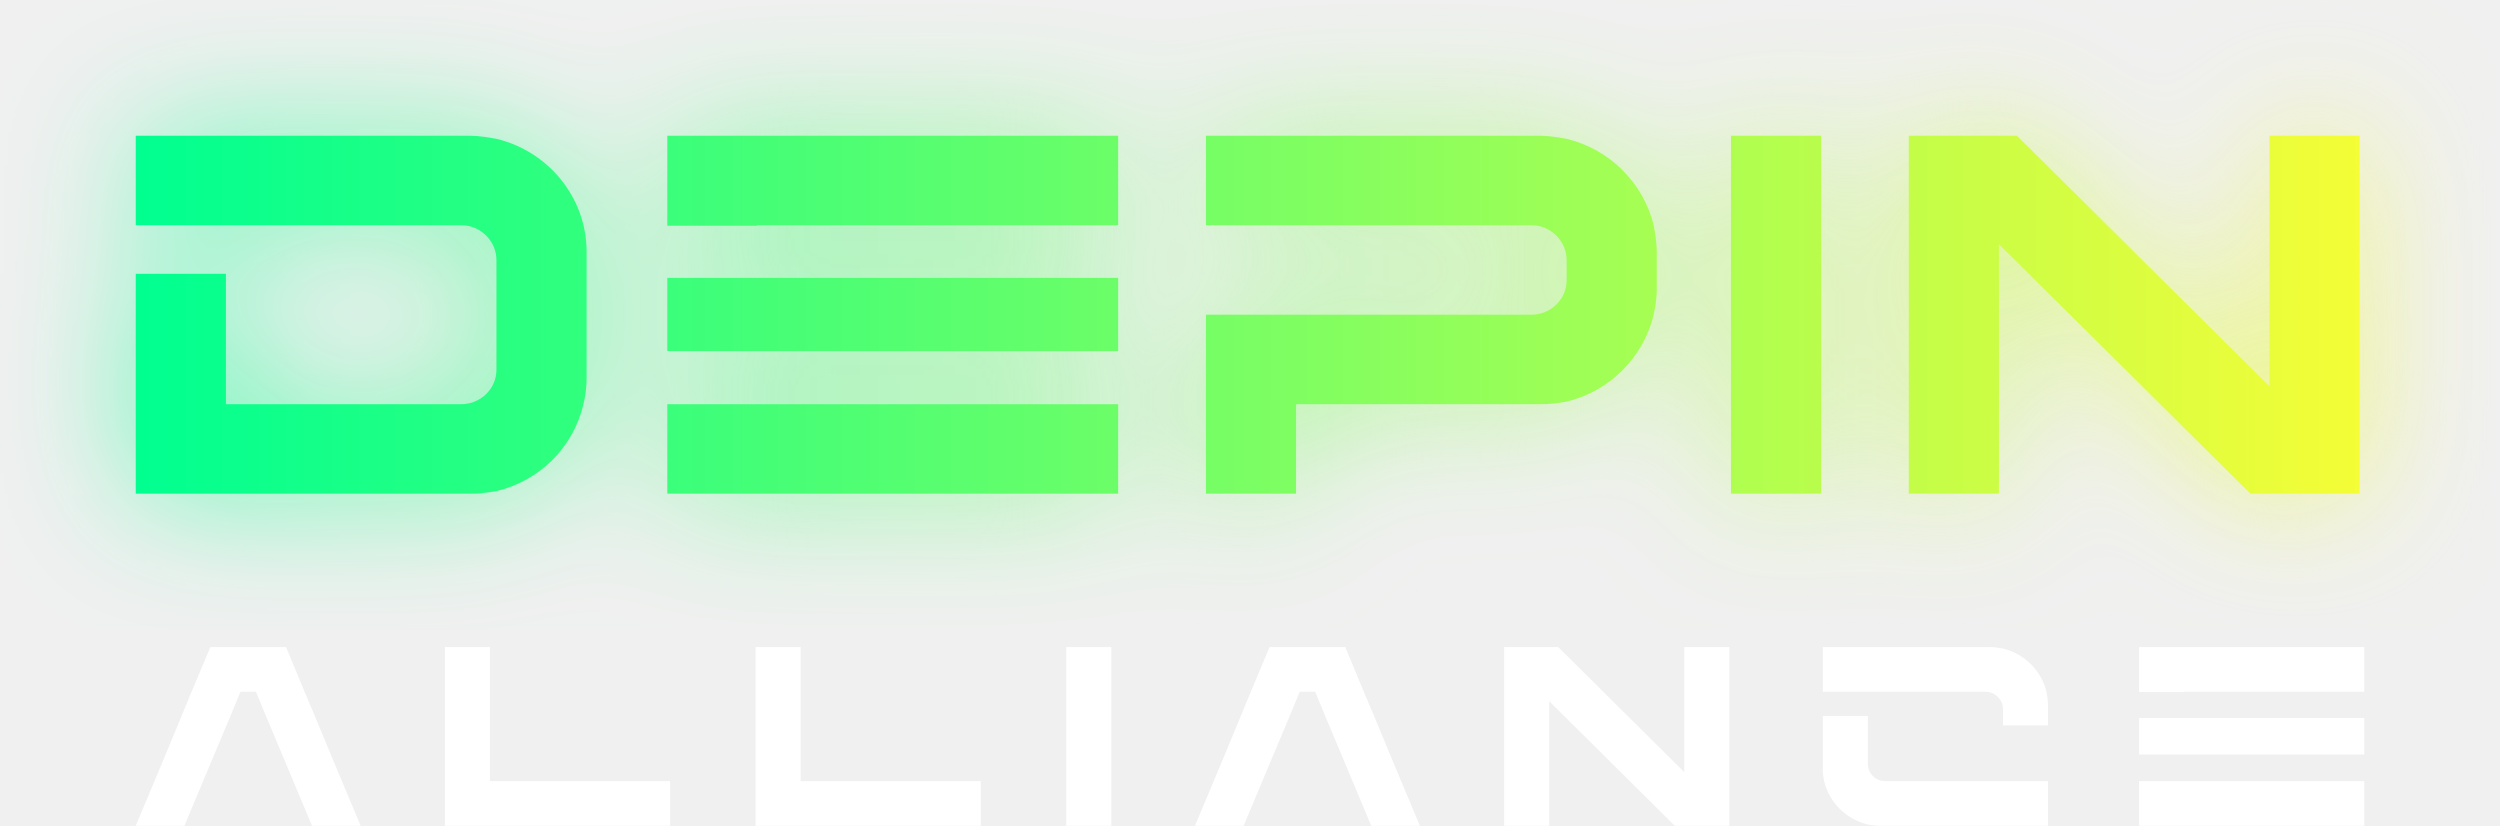
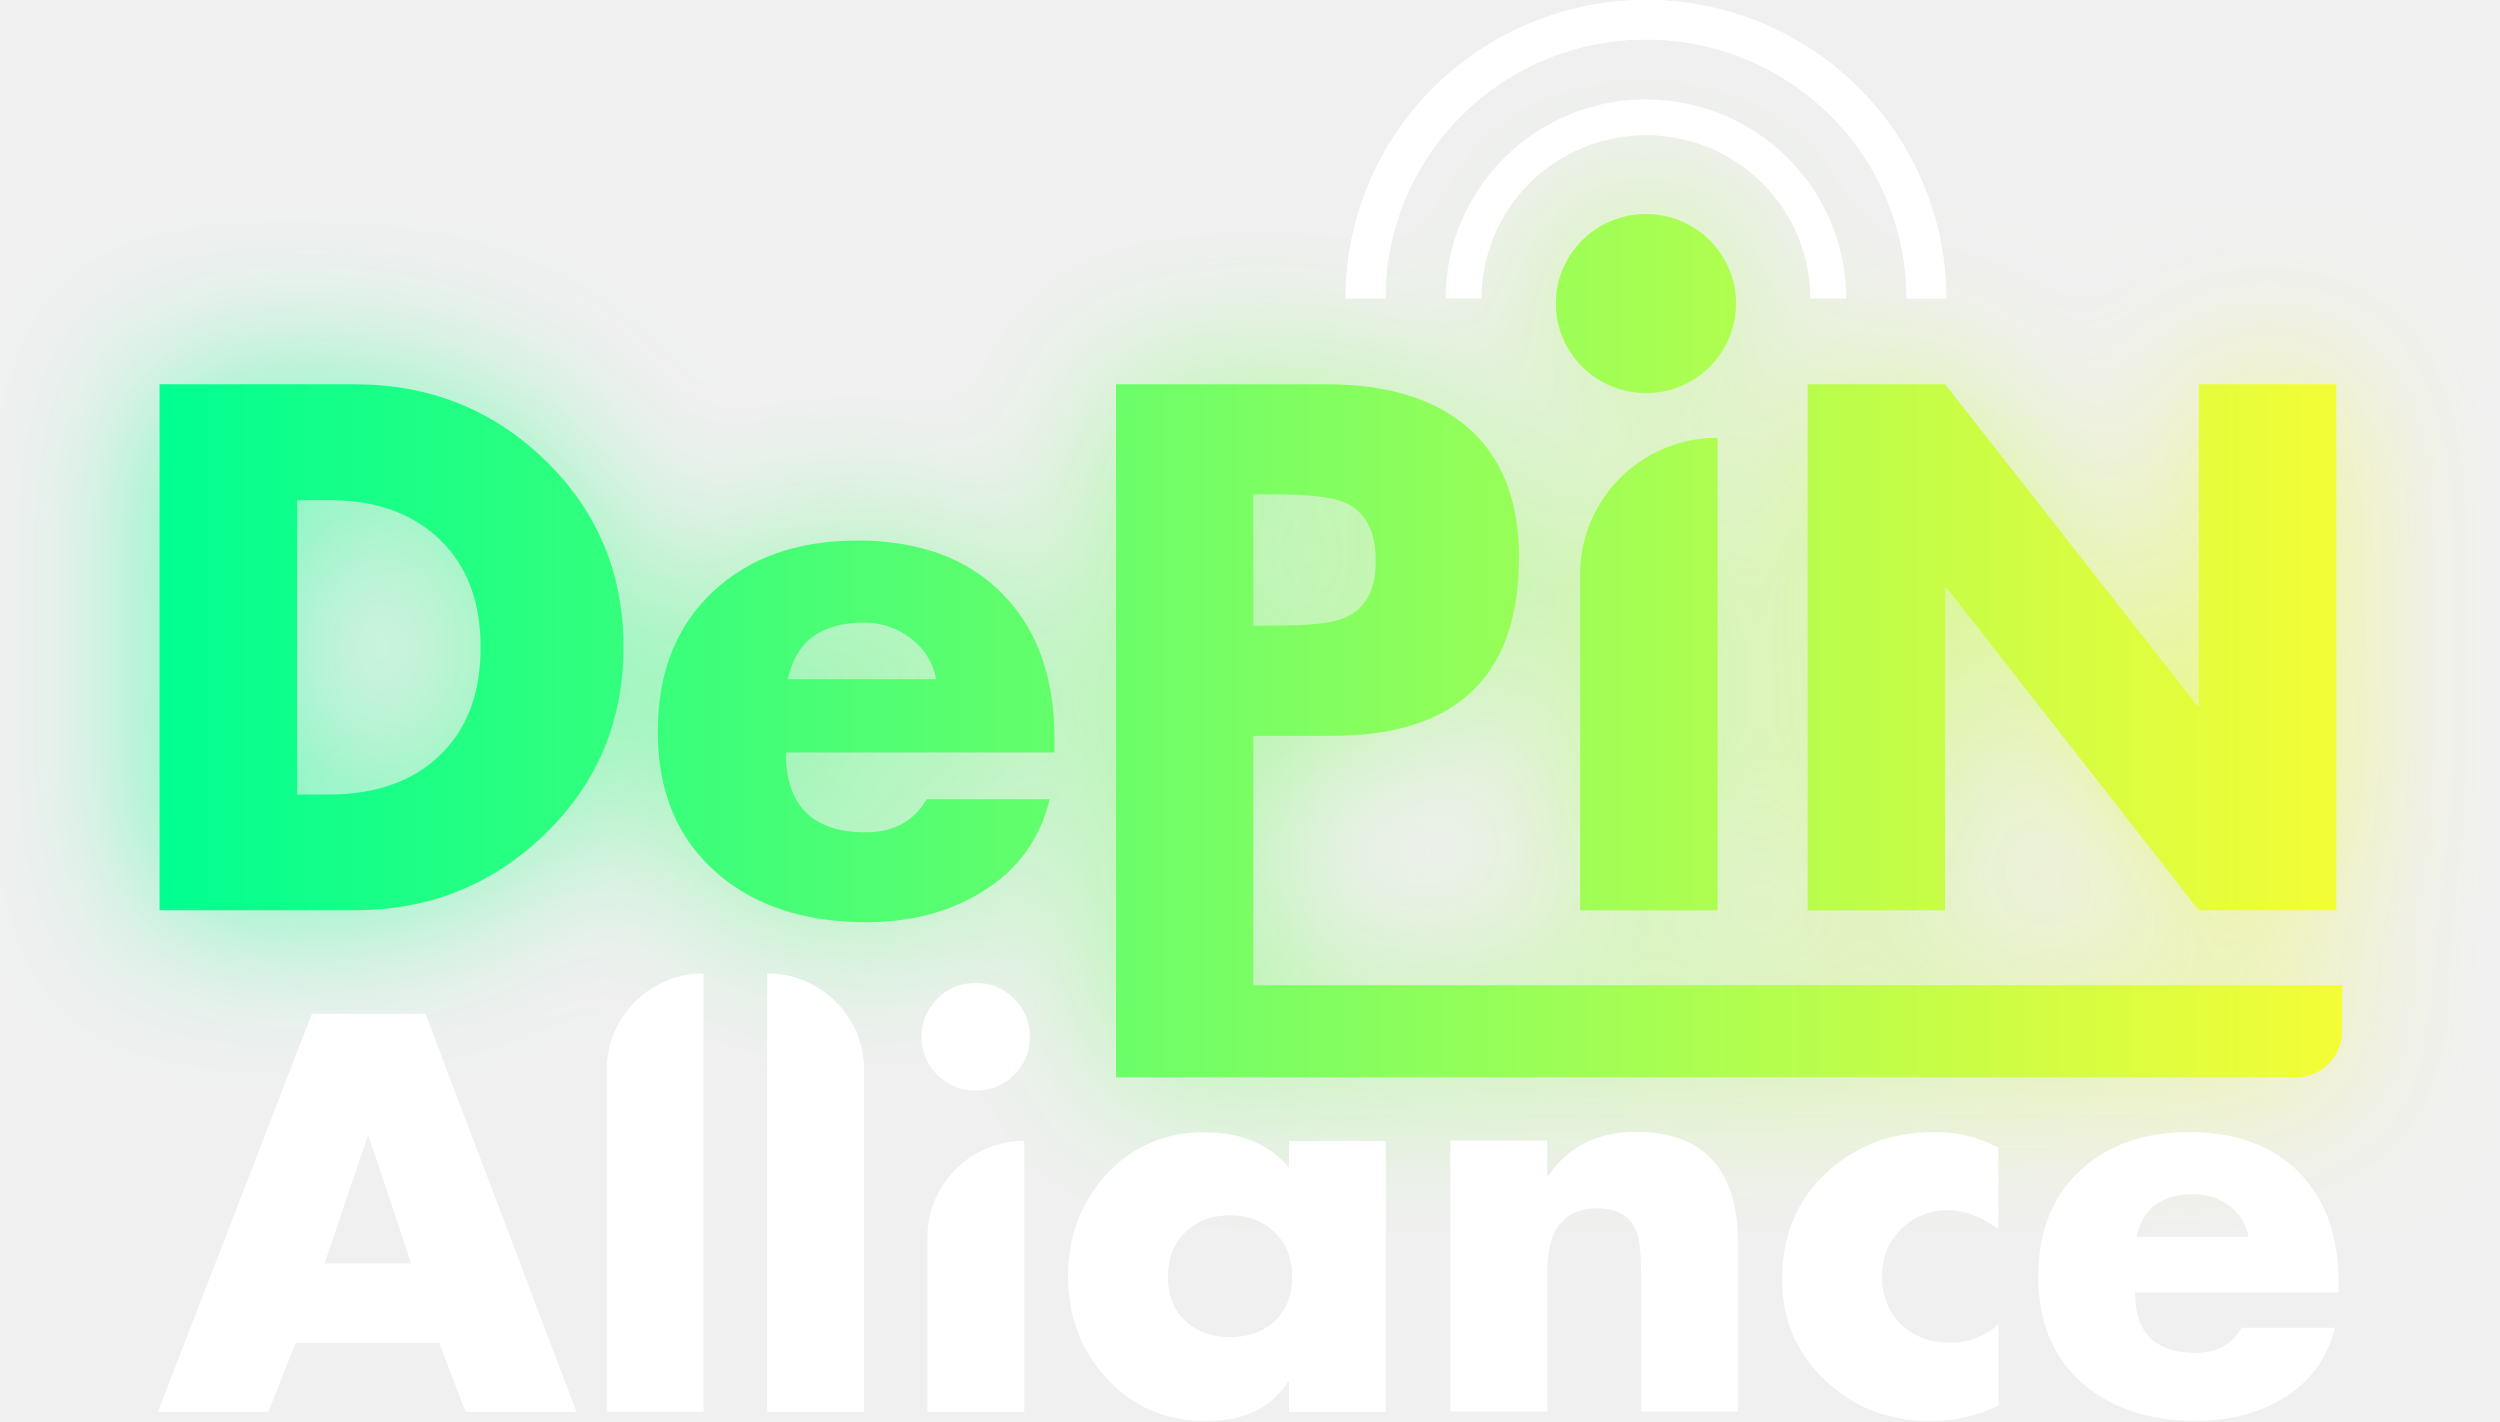
- <svg xmlns="http://www.w3.org/2000/svg" width="221" height="73" viewBox="0 0 221 73" fill="none">
-   <g opacity="0.6" filter="url(#filter0_f_2007_292)">
-     <path fill-rule="evenodd" clip-rule="evenodd" d="M51.855 22.26C51.855 17.424 48.439 13.356 43.884 12.271C43.11 12.136 42.336 12 41.516 12H12V19.91H40.787C42.472 19.91 43.884 21.311 43.884 22.983V32.701C43.884 34.373 42.472 35.729 40.787 35.729H19.971V24.203H12V43.639H41.516C41.88 43.639 42.245 43.639 42.563 43.594C43.019 43.548 43.429 43.503 43.884 43.413C47.711 42.509 50.717 39.526 51.582 35.684C51.764 34.961 51.855 34.192 51.855 33.424V22.26ZM58.99 12H98.846V19.91H66.961V19.955H58.99V12ZM58.99 24.565H98.846V31.029H66.961H58.99V24.565ZM58.99 35.729H98.846V43.639H58.99V35.729ZM146.459 22.26C146.459 21.446 146.322 20.678 146.185 19.91C145.275 16.158 142.268 13.175 138.488 12.271C137.713 12.136 136.939 12 136.119 12H106.603V19.91H135.39C137.076 19.91 138.488 21.311 138.488 22.983V24.791C138.488 26.463 137.076 27.819 135.39 27.819H106.603V43.639H114.574V35.729H136.119C136.484 35.729 136.848 35.729 137.167 35.684C137.622 35.639 138.032 35.593 138.488 35.503C142.268 34.599 145.275 31.616 146.185 27.819V27.774C146.368 27.051 146.459 26.283 146.459 25.514V22.26ZM160.986 43.639H153.015V12H160.986V43.639ZM200.619 12H208.591V43.639H198.934L176.706 21.582V43.639H168.735V12H178.3L200.619 34.147V12Z" fill="url(#paint0_linear_2007_292)" />
+ <svg xmlns="http://www.w3.org/2000/svg" width="190" height="108" viewBox="0 0 190 108" fill="none">
+   <g opacity="0.6" filter="url(#filter0_f_2202_10778)">
+     <path fill-rule="evenodd" clip-rule="evenodd" d="M124.963 29.873C128.744 29.873 131.809 26.827 131.809 23.069C131.809 19.311 128.744 16.265 124.963 16.265C121.182 16.265 118.117 19.311 118.117 23.069C118.117 26.827 121.182 29.873 124.963 29.873ZM12 29.205V69.178H26.806C32.466 69.178 37.297 67.26 41.27 63.411C45.257 59.547 47.258 54.803 47.258 49.192C47.258 43.567 45.271 38.822 41.298 34.973C37.325 31.123 32.495 29.205 26.821 29.205H12ZM22.447 60.385V38.013H24.934C28.436 38.013 31.223 39.007 33.295 41.01C35.367 42.998 36.396 45.726 36.396 49.192C36.396 52.715 35.353 55.456 33.266 57.431C31.194 59.405 28.378 60.385 24.82 60.385H22.447ZM71.011 51.621H59.749C60.335 48.765 62.265 47.331 65.509 47.316C66.852 47.316 68.039 47.714 69.082 48.51C70.125 49.291 70.768 50.328 71.011 51.621ZM80.015 57.189V56.181C80.015 51.493 78.7 47.8 76.042 45.115C73.398 42.43 69.725 41.081 65.023 41.081C60.478 41.081 56.834 42.373 54.075 44.944C51.26 47.572 49.859 51.123 49.859 55.612C49.859 60.186 51.374 63.78 54.39 66.38C57.248 68.851 61.021 70.087 65.695 70.087C69.053 70.087 71.955 69.334 74.427 67.829C77.171 66.181 78.915 63.809 79.644 60.74H70.297C69.325 62.416 67.781 63.255 65.666 63.255C61.622 63.255 59.592 61.223 59.592 57.189H80.015ZM130.408 33.268V69.178H119.961V43.652C119.961 37.913 124.635 33.268 130.408 33.268ZM147.701 29.205H137.254V69.178H147.701V44.689H147.83L166.98 69.178H177.428V29.205H166.98V53.652H166.881L147.701 29.205ZM95.121 55.925V74.874H177.871V78.369C177.871 80.315 176.299 81.877 174.355 81.877H84.689V74.874V29.205H100.681C105.212 29.205 108.742 30.257 111.257 32.345C113.958 34.603 115.316 37.941 115.316 42.359C115.316 51.408 110.571 55.925 101.067 55.925H95.121ZM96.894 37.572H95.121V47.544H96.894C99.438 47.544 101.167 47.345 102.082 46.947C103.639 46.266 104.425 44.845 104.425 42.672C104.425 40.427 103.682 38.95 102.182 38.24C101.224 37.799 99.466 37.572 96.894 37.572Z" fill="url(#paint0_linear_2202_10778)" />
  </g>
-   <path fill-rule="evenodd" clip-rule="evenodd" d="M51.855 22.26C51.855 17.424 48.439 13.356 43.884 12.271C43.11 12.136 42.336 12 41.516 12H12V19.91H40.787C42.472 19.91 43.884 21.311 43.884 22.983V32.701C43.884 34.373 42.472 35.729 40.787 35.729H19.971V24.203H12V43.639H41.516C41.88 43.639 42.245 43.639 42.563 43.594C43.019 43.548 43.429 43.503 43.884 43.413C47.711 42.509 50.717 39.526 51.582 35.684C51.764 34.961 51.855 34.192 51.855 33.424V22.26ZM58.99 12H98.846V19.91H66.961V19.955H58.99V12ZM58.99 24.565H98.846V31.029H66.961H58.99V24.565ZM58.99 35.729H98.846V43.639H58.99V35.729ZM146.459 22.26C146.459 21.446 146.322 20.678 146.186 19.91C145.275 16.158 142.268 13.175 138.488 12.271C137.713 12.136 136.939 12 136.119 12H106.603V19.91H135.39C137.076 19.91 138.488 21.311 138.488 22.983V24.791C138.488 26.463 137.076 27.819 135.39 27.819H106.603V43.639H114.574V35.729H136.119C136.484 35.729 136.848 35.729 137.167 35.684C137.622 35.639 138.032 35.593 138.488 35.503C142.268 34.599 145.275 31.616 146.186 27.819V27.774C146.368 27.051 146.459 26.283 146.459 25.514V22.26ZM160.987 43.639H153.015V12H160.987V43.639ZM200.62 12H208.591V43.639H198.934L176.706 21.582V43.639H168.735V12H178.301L200.62 34.147V12Z" fill="url(#paint1_linear_2007_292)" />
-   <path fill-rule="evenodd" clip-rule="evenodd" d="M31.883 73L29.403 67.086L27.765 63.135L26.924 61.149L25.286 57.198H22.465H21.418H18.597L16.937 61.149L16.118 63.135L14.48 67.086L12 73H16.3L18.779 67.086L20.44 63.135L21.259 61.149H22.624L23.443 63.135L25.104 67.086L27.583 73H31.883ZM43.313 69.05H59.238V73H39.332V57.198H43.313V69.05ZM86.701 69.05H70.777V57.198H66.796V73H86.701V69.05ZM98.24 73H94.259V57.198H98.24V73ZM125.519 73L123.039 67.086L121.401 63.135L120.56 61.149L118.922 57.198H116.101H115.054H112.233L110.573 61.149L109.754 63.135L108.116 67.086L105.636 73H109.936L112.415 67.086L114.076 63.135L114.895 61.149H116.26L117.079 63.135L118.74 67.086L121.219 73H125.519ZM148.892 57.198H152.873V73H148.051L136.949 61.984V73H132.968V57.198H137.745L148.892 68.26V57.198ZM180.908 61.149L180.908 61.149C180.453 59.275 178.951 57.785 177.063 57.334C176.676 57.266 176.289 57.198 175.88 57.198H161.139V61.149H175.516C176.358 61.149 177.063 61.849 177.063 62.684V64.128H181.044V62.322C181.044 61.916 180.976 61.533 180.908 61.149ZM166.644 69.05C165.802 69.05 165.12 68.372 165.12 67.537V63.293H161.139V67.898C161.139 68.147 161.139 68.395 161.184 68.643L161.252 69.05C161.707 70.946 163.209 72.436 165.12 72.887C165.324 72.932 165.529 72.955 165.757 72.977C165.916 73 166.098 73 166.28 73H181.044V69.05H166.644ZM209 57.198H189.094V61.171H193.076V61.149H209V57.198ZM209 63.474H189.094V66.702H193.076H209V63.474ZM209 69.05H189.094V73H209V69.05Z" fill="white" />
+   <path d="M109.871 22.685C109.871 18.679 111.472 14.83 114.33 11.989C117.188 9.148 121.047 7.557 125.092 7.557C129.122 7.557 132.995 9.148 135.853 11.989C138.712 14.83 140.312 18.665 140.312 22.685H137.583C137.583 19.39 136.268 16.236 133.924 13.907C131.58 11.577 128.407 10.27 125.092 10.27C121.776 10.27 118.603 11.577 116.259 13.907C113.915 16.236 112.601 19.39 112.601 22.685H109.871Z" fill="white" />
+   <path d="M102.268 22.685C102.268 16.677 104.669 10.895 108.956 6.648C113.23 2.401 119.047 0 125.092 0C131.137 0 136.954 2.386 141.227 6.648C145.501 10.895 147.916 16.677 147.916 22.685H144.9C144.9 17.458 142.814 12.458 139.098 8.764C135.382 5.071 130.351 2.997 125.092 2.997C119.832 2.997 114.802 5.071 111.086 8.764C107.37 12.458 105.283 17.458 105.283 22.685H102.268Z" fill="white" />
+   <path d="M102.268 22.685C102.268 16.677 104.669 10.895 108.956 6.648C113.23 2.401 119.047 0 125.092 0C131.137 0 136.954 2.386 141.227 6.648C145.501 10.895 147.916 16.677 147.916 22.685H144.9C144.9 17.458 142.814 12.458 139.098 8.764C135.382 5.071 130.351 2.997 125.092 2.997C119.832 2.997 114.802 5.071 111.086 8.764C107.37 12.458 105.283 17.458 105.283 22.685H102.268Z" fill="white" />
+   <path fill-rule="evenodd" clip-rule="evenodd" d="M125.092 29.873C128.873 29.873 131.937 26.827 131.937 23.069C131.937 19.311 128.873 16.265 125.092 16.265C121.311 16.265 118.246 19.311 118.246 23.069C118.246 26.827 121.311 29.873 125.092 29.873ZM12.128 29.205V69.178H26.935C32.594 69.178 37.425 67.26 41.398 63.411C45.386 59.547 47.386 54.803 47.386 49.192C47.386 43.567 45.4 38.822 41.427 34.973C37.453 31.123 32.623 29.205 26.949 29.205H12.128ZM22.576 60.385V38.013H25.063C28.564 38.013 31.351 39.007 33.423 41.01C35.495 42.998 36.525 45.726 36.525 49.192C36.525 52.715 35.481 55.456 33.395 57.431C31.322 59.405 28.507 60.385 24.948 60.385H22.576ZM71.141 51.621H59.879C60.464 48.765 62.394 47.331 65.638 47.316C66.981 47.316 68.168 47.714 69.211 48.51C70.254 49.291 70.897 50.328 71.141 51.621ZM80.144 57.189V56.181C80.144 51.493 78.829 47.8 76.171 45.115C73.527 42.43 69.854 41.081 65.152 41.081C60.607 41.081 56.963 42.373 54.205 44.944C51.389 47.572 49.989 51.123 49.989 55.612C49.989 60.186 51.503 63.78 54.519 66.38C57.377 68.851 61.15 70.087 65.824 70.087C69.183 70.087 72.084 69.334 74.556 67.829C77.3 66.181 79.044 63.809 79.773 60.74H70.426C69.454 62.416 67.91 63.255 65.795 63.255C61.751 63.255 59.721 61.223 59.721 57.189H80.144ZM130.537 33.268V69.178H120.09V43.652C120.09 37.913 124.763 33.268 130.537 33.268ZM147.83 29.205H137.383V69.178H147.83V44.689H147.959L167.109 69.178H177.557V29.205H167.109V53.652H167.01L147.83 29.205ZM95.251 55.925V74.874H178V78.369C178 80.315 176.428 81.877 174.485 81.877H84.818V74.874V29.205H100.81C105.341 29.205 108.871 30.257 111.386 32.345C114.087 34.603 115.445 37.941 115.445 42.359C115.445 51.408 110.7 55.925 101.196 55.925H95.251ZM97.023 37.572H95.251V47.544H97.023C99.567 47.544 101.296 47.345 102.211 46.947C103.769 46.266 104.555 44.845 104.555 42.672C104.555 40.427 103.811 38.95 102.311 38.24C101.353 37.799 99.595 37.572 97.023 37.572Z" fill="url(#paint1_linear_2202_10778)" />
+   <path d="M33.381 102.048H22.476L20.389 107.304H12L23.705 77.047H32.337L43.814 107.304H35.382L33.381 102.048ZM31.251 96.025L28.021 86.38H27.935L24.663 96.025H31.251Z" fill="white" />
+   <path d="M53.475 73.979V107.29H46.114V81.295C46.114 77.261 49.416 73.979 53.475 73.979Z" fill="white" />
+   <path d="M58.306 73.979C62.364 73.979 65.666 77.246 65.666 81.295V107.304H58.306V73.979Z" fill="white" />
+   <path d="M77.843 86.707V107.304H70.482V94.022C70.497 89.974 73.784 86.707 77.843 86.707ZM74.156 74.704C75.299 74.704 76.271 75.102 77.071 75.897C77.871 76.692 78.272 77.658 78.272 78.795C78.272 79.931 77.871 80.897 77.071 81.693C76.271 82.488 75.299 82.886 74.156 82.886C73.012 82.886 72.04 82.488 71.24 81.693C70.44 80.897 70.039 79.931 70.039 78.795C70.039 77.658 70.44 76.692 71.24 75.897C72.04 75.102 73.012 74.704 74.156 74.704Z" fill="white" />
+   <path d="M93.492 92.36C92.106 92.36 90.963 92.801 90.076 93.667C89.19 94.534 88.761 95.642 88.761 97.02C88.761 98.412 89.19 99.534 90.062 100.372C90.948 101.21 92.092 101.622 93.492 101.622C94.893 101.622 96.036 101.21 96.908 100.372C97.78 99.52 98.208 98.412 98.208 97.02C98.208 95.642 97.765 94.534 96.894 93.667C96.007 92.801 94.879 92.36 93.492 92.36ZM105.326 86.707V107.304H97.966V105.017H97.88C96.636 107.006 94.55 108 91.634 108C88.604 108 86.089 106.906 84.088 104.733C82.144 102.616 81.173 100.045 81.173 97.005C81.173 93.98 82.13 91.409 84.045 89.306C86.017 87.133 88.519 86.053 91.534 86.053C94.292 86.053 96.436 86.948 97.966 88.738V86.721H105.326V86.707Z" fill="white" />
+   <path d="M117.589 86.707V89.363H117.674C119.189 87.147 121.39 86.025 124.306 86.025C129.494 86.025 132.095 88.866 132.095 94.562V107.276H124.734V97.247C124.734 95.542 124.634 94.392 124.434 93.795C124.006 92.488 122.991 91.835 121.419 91.835C118.875 91.835 117.589 93.426 117.589 96.594V107.276H110.228V86.678H117.589V86.707Z" fill="white" />
+   <path d="M151.875 87.232V93.412C150.56 92.46 149.288 91.977 148.073 91.977C146.644 91.977 145.443 92.46 144.472 93.426C143.514 94.377 143.028 95.571 143.028 96.991C143.028 98.483 143.514 99.69 144.472 100.642C145.443 101.579 146.687 102.048 148.202 102.048C149.617 102.048 150.846 101.579 151.889 100.642V106.821C150.331 107.602 148.602 108 146.701 108C143.585 108 140.941 106.991 138.769 104.96C136.554 102.901 135.439 100.329 135.439 97.233C135.439 93.951 136.539 91.267 138.755 89.178C140.97 87.09 143.728 86.039 147.03 86.039C148.802 86.039 150.417 86.437 151.875 87.232Z" fill="white" />
+   <path d="M162.379 94.008H170.896C170.711 93.028 170.225 92.247 169.438 91.65C168.653 91.053 167.752 90.755 166.737 90.755C164.28 90.755 162.836 91.835 162.379 94.008ZM177.729 97.46V98.227H162.264C162.264 101.281 163.794 102.815 166.853 102.815C168.452 102.815 169.625 102.176 170.368 100.912H177.443C176.884 103.241 175.57 105.031 173.498 106.281C171.625 107.418 169.424 107.986 166.895 107.986C163.365 107.986 160.506 107.048 158.334 105.187C156.048 103.213 154.904 100.5 154.904 97.034C154.904 93.639 155.962 90.94 158.091 88.966C160.178 87.019 162.937 86.039 166.367 86.039C169.924 86.039 172.712 87.062 174.712 89.093C176.728 91.11 177.729 93.909 177.729 97.46Z" fill="white" />
  <defs>
-     <filter id="filter0_f_2007_292" x="0" y="0" width="220.591" height="55.639" filterUnits="userSpaceOnUse" color-interpolation-filters="sRGB">
+     <filter id="filter0_f_2202_10778" x="0" y="4.265" width="189.871" height="89.613" filterUnits="userSpaceOnUse" color-interpolation-filters="sRGB">
      <feFlood flood-opacity="0" result="BackgroundImageFix" />
      <feBlend mode="normal" in="SourceGraphic" in2="BackgroundImageFix" result="shape" />
-       <feGaussianBlur stdDeviation="6" result="effect1_foregroundBlur_2007_292" />
+       <feGaussianBlur stdDeviation="6" result="effect1_foregroundBlur_2202_10778" />
    </filter>
-     <linearGradient id="paint0_linear_2007_292" x1="12" y1="27.819" x2="208.591" y2="27.819" gradientUnits="userSpaceOnUse">
+     <linearGradient id="paint0_linear_2202_10778" x1="12" y1="49.071" x2="177.871" y2="49.071" gradientUnits="userSpaceOnUse">
      <stop stop-color="#00FF90" />
      <stop offset="1" stop-color="#F4FD36" />
    </linearGradient>
-     <linearGradient id="paint1_linear_2007_292" x1="12" y1="27.819" x2="208.591" y2="27.819" gradientUnits="userSpaceOnUse">
+     <linearGradient id="paint1_linear_2202_10778" x1="12.128" y1="49.071" x2="178" y2="49.071" gradientUnits="userSpaceOnUse">
      <stop stop-color="#00FF90" />
      <stop offset="1" stop-color="#F4FD36" />
    </linearGradient>
  </defs>
</svg>
